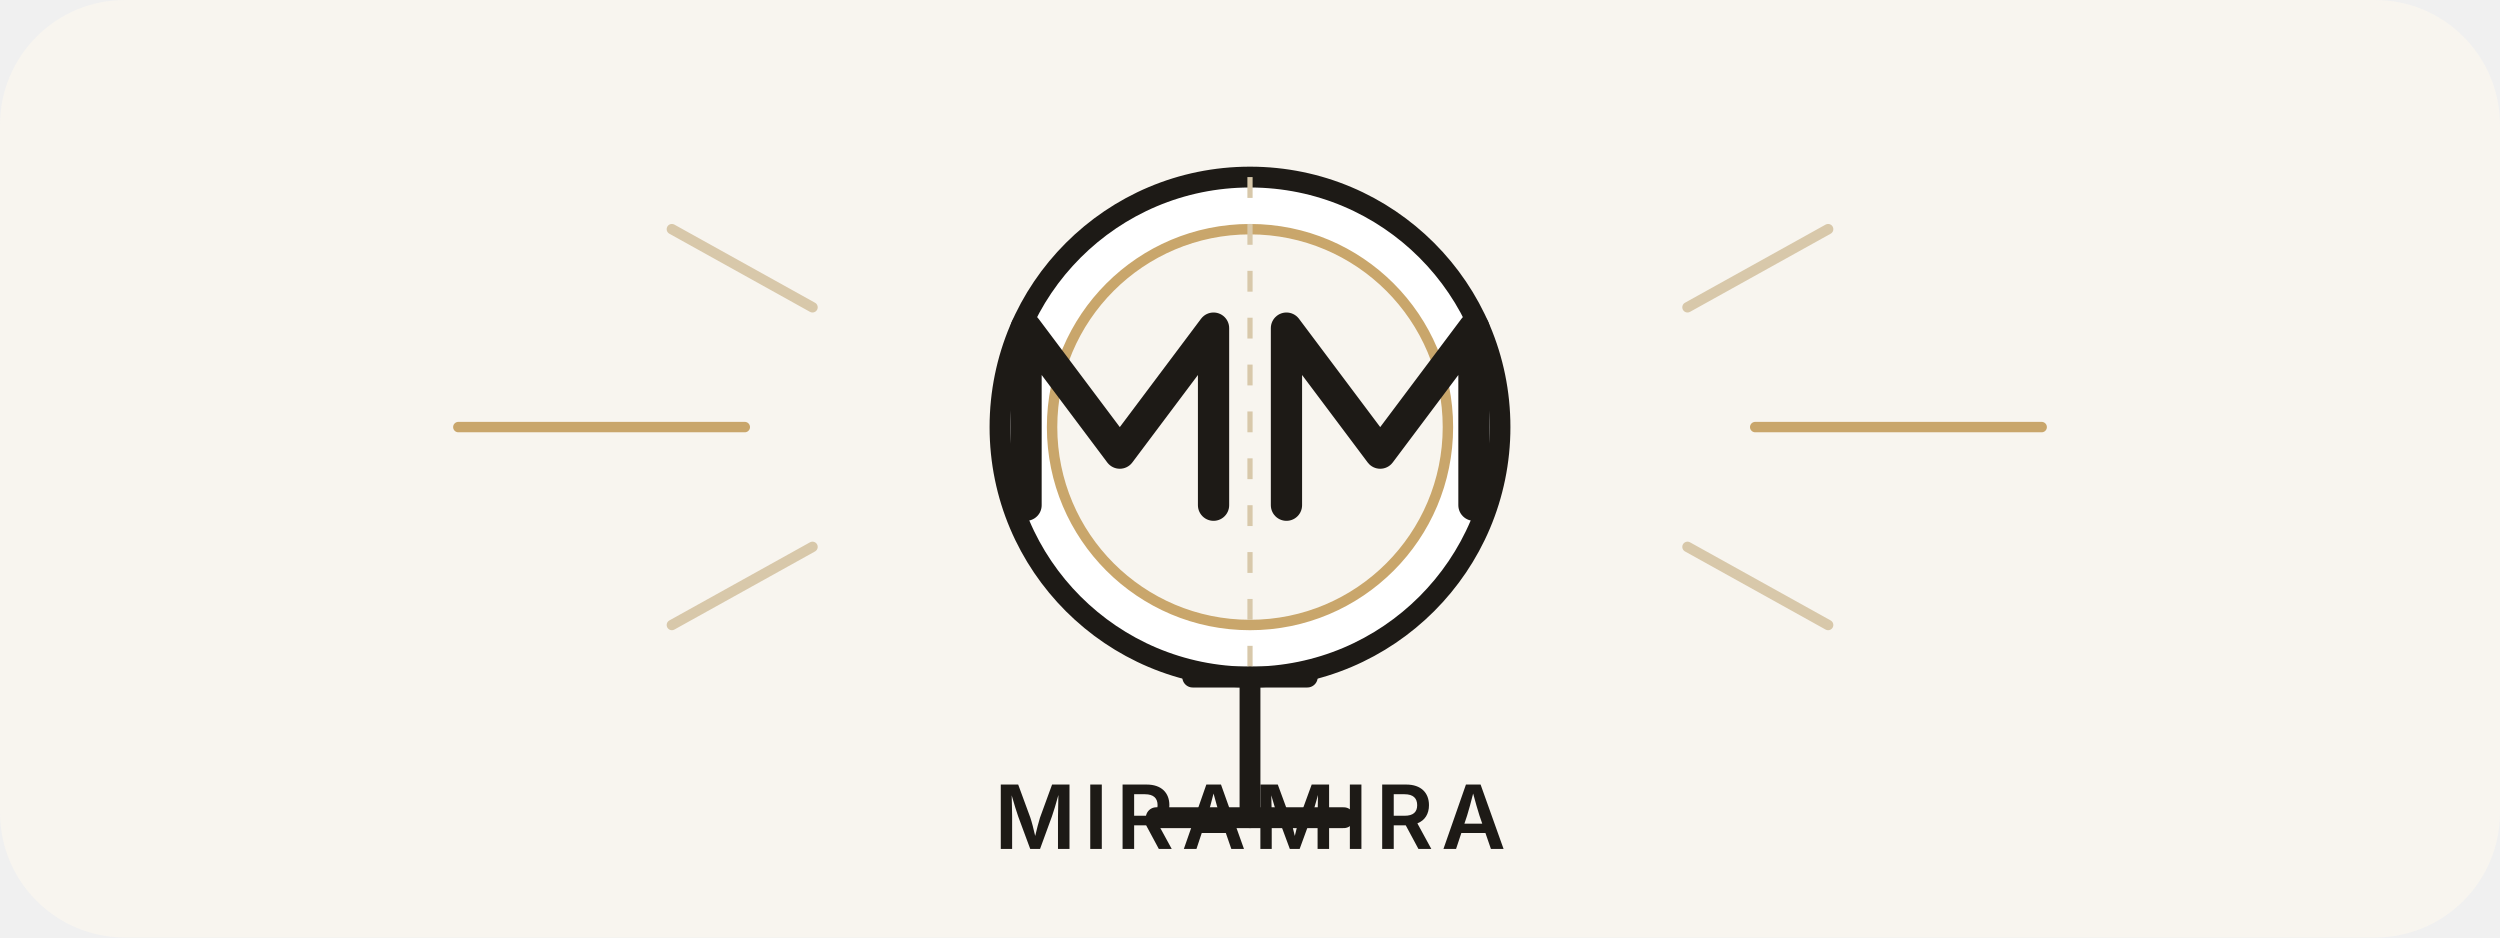
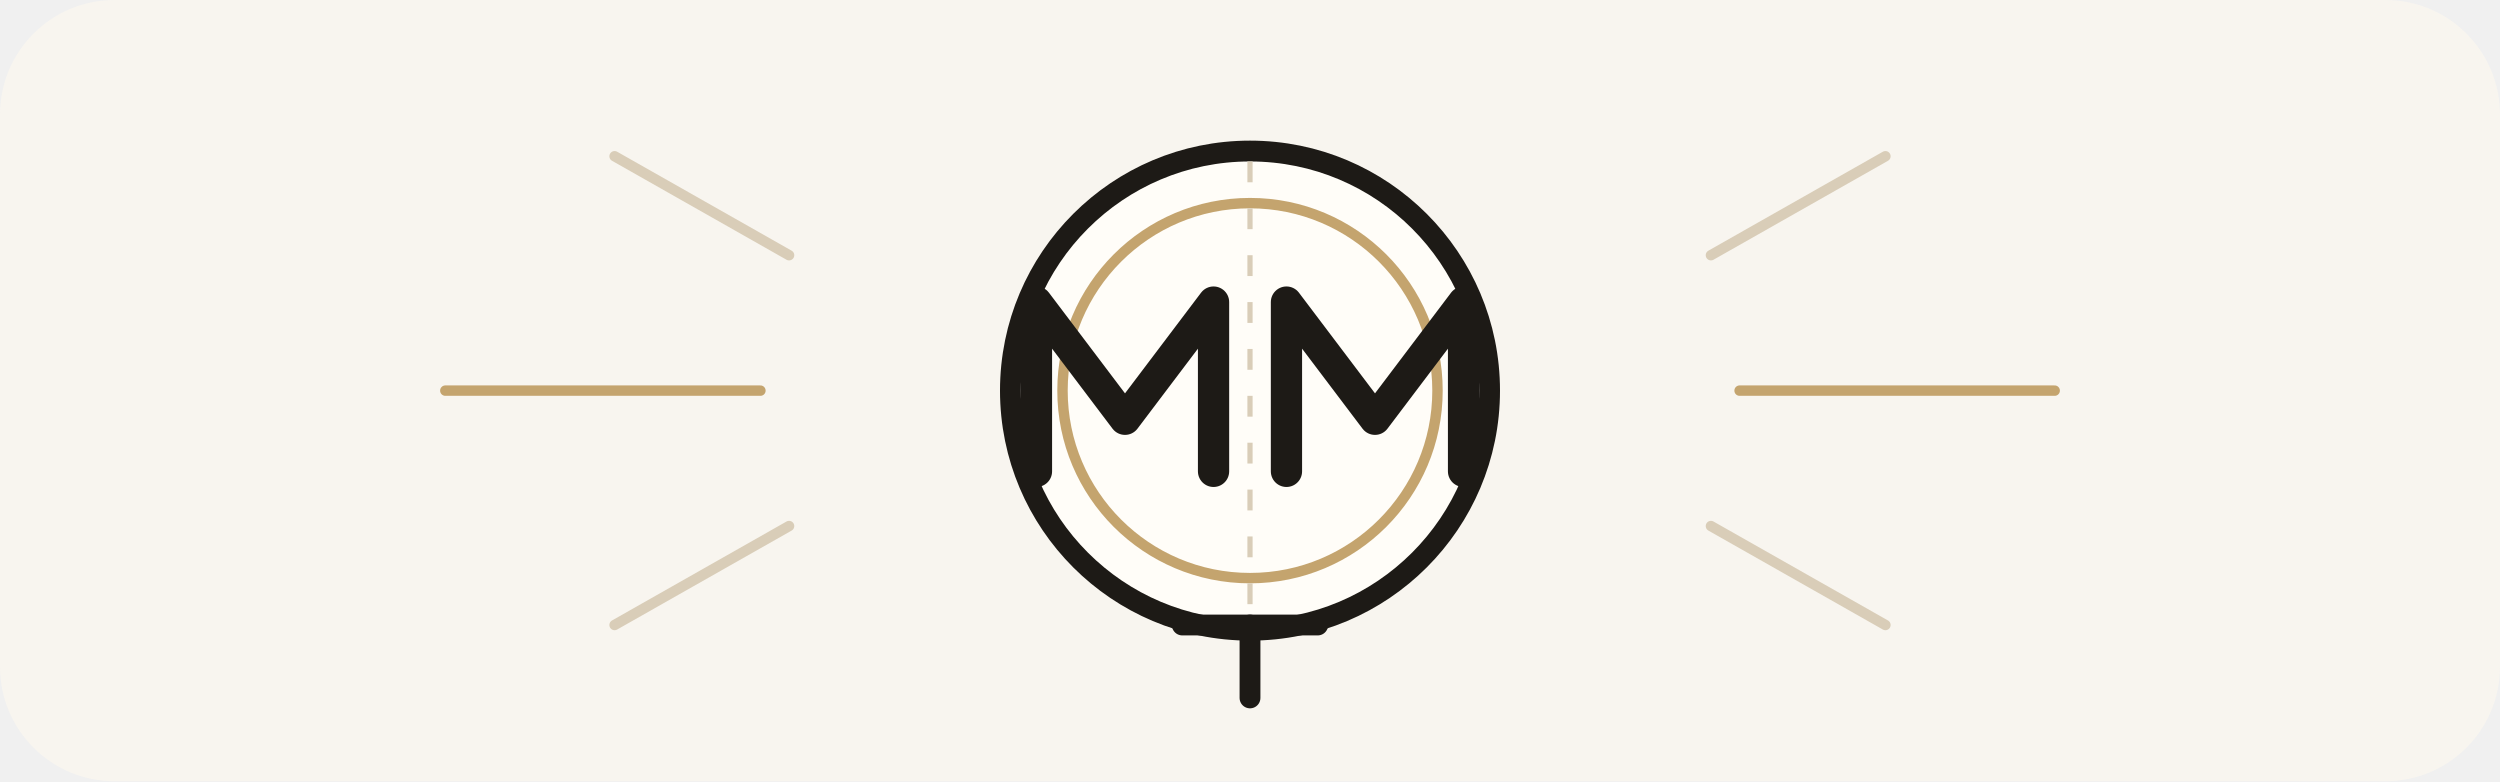
- <svg xmlns="http://www.w3.org/2000/svg" width="960" height="360" viewBox="0 0 960 360" fill="none" role="img" aria-labelledby="title desc">
-   <rect width="960" height="360" rx="48" fill="#F8F5EF" />
-   <circle cx="480" cy="164" r="96" fill="#FFFFFF" stroke="#1D1A16" stroke-width="8" />
-   <circle cx="480" cy="164" r="76" fill="#F8F5EF" stroke="#C9A66B" stroke-width="4" />
-   <path d="M480 68V260" stroke="#D8C8AA" stroke-width="2" stroke-dasharray="8 10" />
-   <path d="M394 194V126L430 174L466 126V194" stroke="#1D1A16" stroke-width="12" stroke-linecap="round" stroke-linejoin="round" />
-   <path d="M566 194V126L530 174L494 126V194" stroke="#1D1A16" stroke-width="12" stroke-linecap="round" stroke-linejoin="round" />
-   <path d="M458 260H502" stroke="#1D1A16" stroke-width="8" stroke-linecap="round" />
-   <path d="M480 260V314" stroke="#1D1A16" stroke-width="8" stroke-linecap="round" />
-   <path d="M444 314H516" stroke="#1D1A16" stroke-width="8" stroke-linecap="round" />
-   <path d="M286 164H176" stroke="#C9A66B" stroke-width="4" stroke-linecap="round" />
-   <path d="M784 164H674" stroke="#C9A66B" stroke-width="4" stroke-linecap="round" />
-   <path d="M312 118L258 88" stroke="#D8C8AA" stroke-width="4" stroke-linecap="round" />
-   <path d="M648 118L702 88" stroke="#D8C8AA" stroke-width="4" stroke-linecap="round" />
-   <path d="M312 210L258 240" stroke="#D8C8AA" stroke-width="4" stroke-linecap="round" />
-   <path d="M648 210L702 240" stroke="#D8C8AA" stroke-width="4" stroke-linecap="round" />
-   <text x="480" y="326" text-anchor="middle" fill="#1D1A16" font-family="Inter, Avenir, Helvetica, Arial, sans-serif" font-size="34" font-weight="600" letter-spacing="3">MIRAMIRA</text>
+ <svg xmlns="http://www.w3.org/2000/svg" width="960" height="300" viewBox="0 0 960 300" fill="none" role="img" aria-labelledby="title desc">
+   <rect width="960" height="300" rx="44" fill="#F8F5EF" />
+   <path d="M171 150H292" stroke="#C4A46E" stroke-width="4" stroke-linecap="round" />
+   <path d="M668 150H789" stroke="#C4A46E" stroke-width="4" stroke-linecap="round" />
+   <path d="M303 98L236 60" stroke="#D9CDB8" stroke-width="4" stroke-linecap="round" />
+   <path d="M657 98L724 60" stroke="#D9CDB8" stroke-width="4" stroke-linecap="round" />
+   <path d="M303 202L236 240" stroke="#D9CDB8" stroke-width="4" stroke-linecap="round" />
+   <path d="M657 202L724 240" stroke="#D9CDB8" stroke-width="4" stroke-linecap="round" />
+   <circle cx="480" cy="150" r="92" fill="#FFFDF8" stroke="#1D1A16" stroke-width="8" />
+   <circle cx="480" cy="150" r="72" stroke="#C4A46E" stroke-width="4" />
+   <path d="M480 62V238" stroke="#D9CDB8" stroke-width="2" stroke-dasharray="8 10" />
+   <path d="M398 181V116L432 161L466 116V181" stroke="#1D1A16" stroke-width="12" stroke-linecap="round" stroke-linejoin="round" />
+   <path d="M562 181V116L528 161L494 116V181" stroke="#1D1A16" stroke-width="12" stroke-linecap="round" stroke-linejoin="round" />
+   <path d="M454 240H506" stroke="#1D1A16" stroke-width="8" stroke-linecap="round" />
+   <path d="M480 240V268" stroke="#1D1A16" stroke-width="8" stroke-linecap="round" />
</svg>
